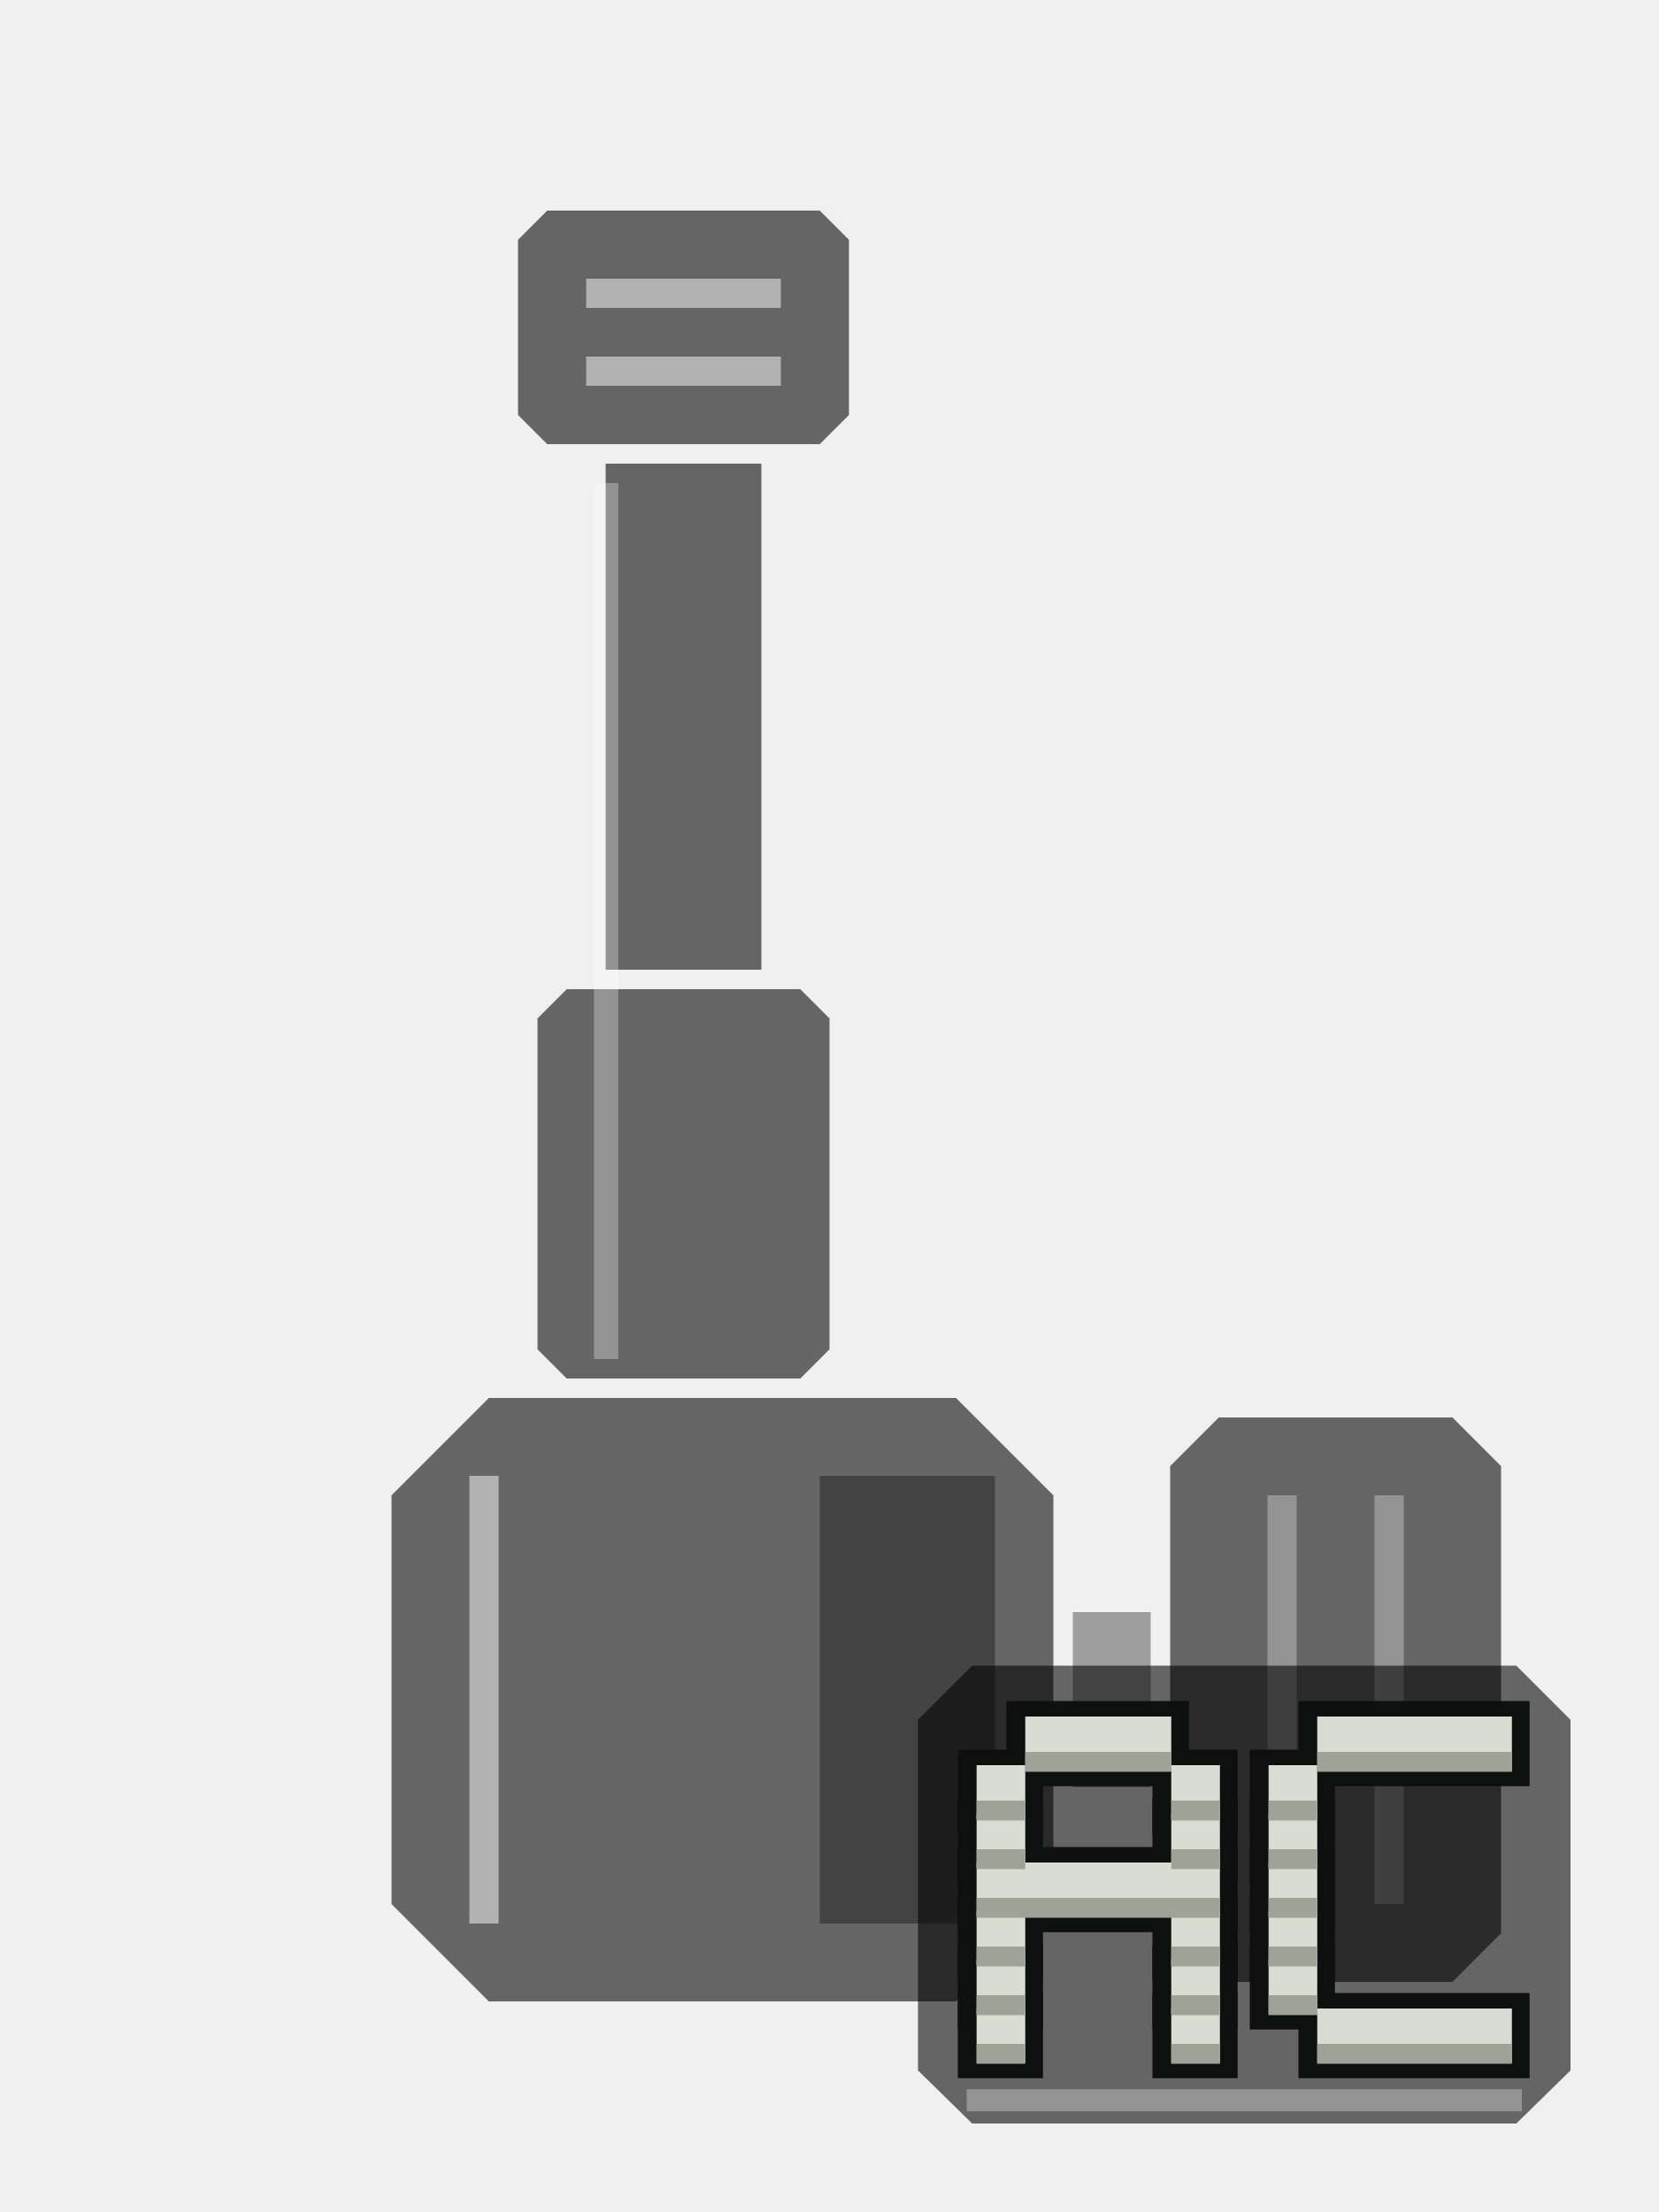
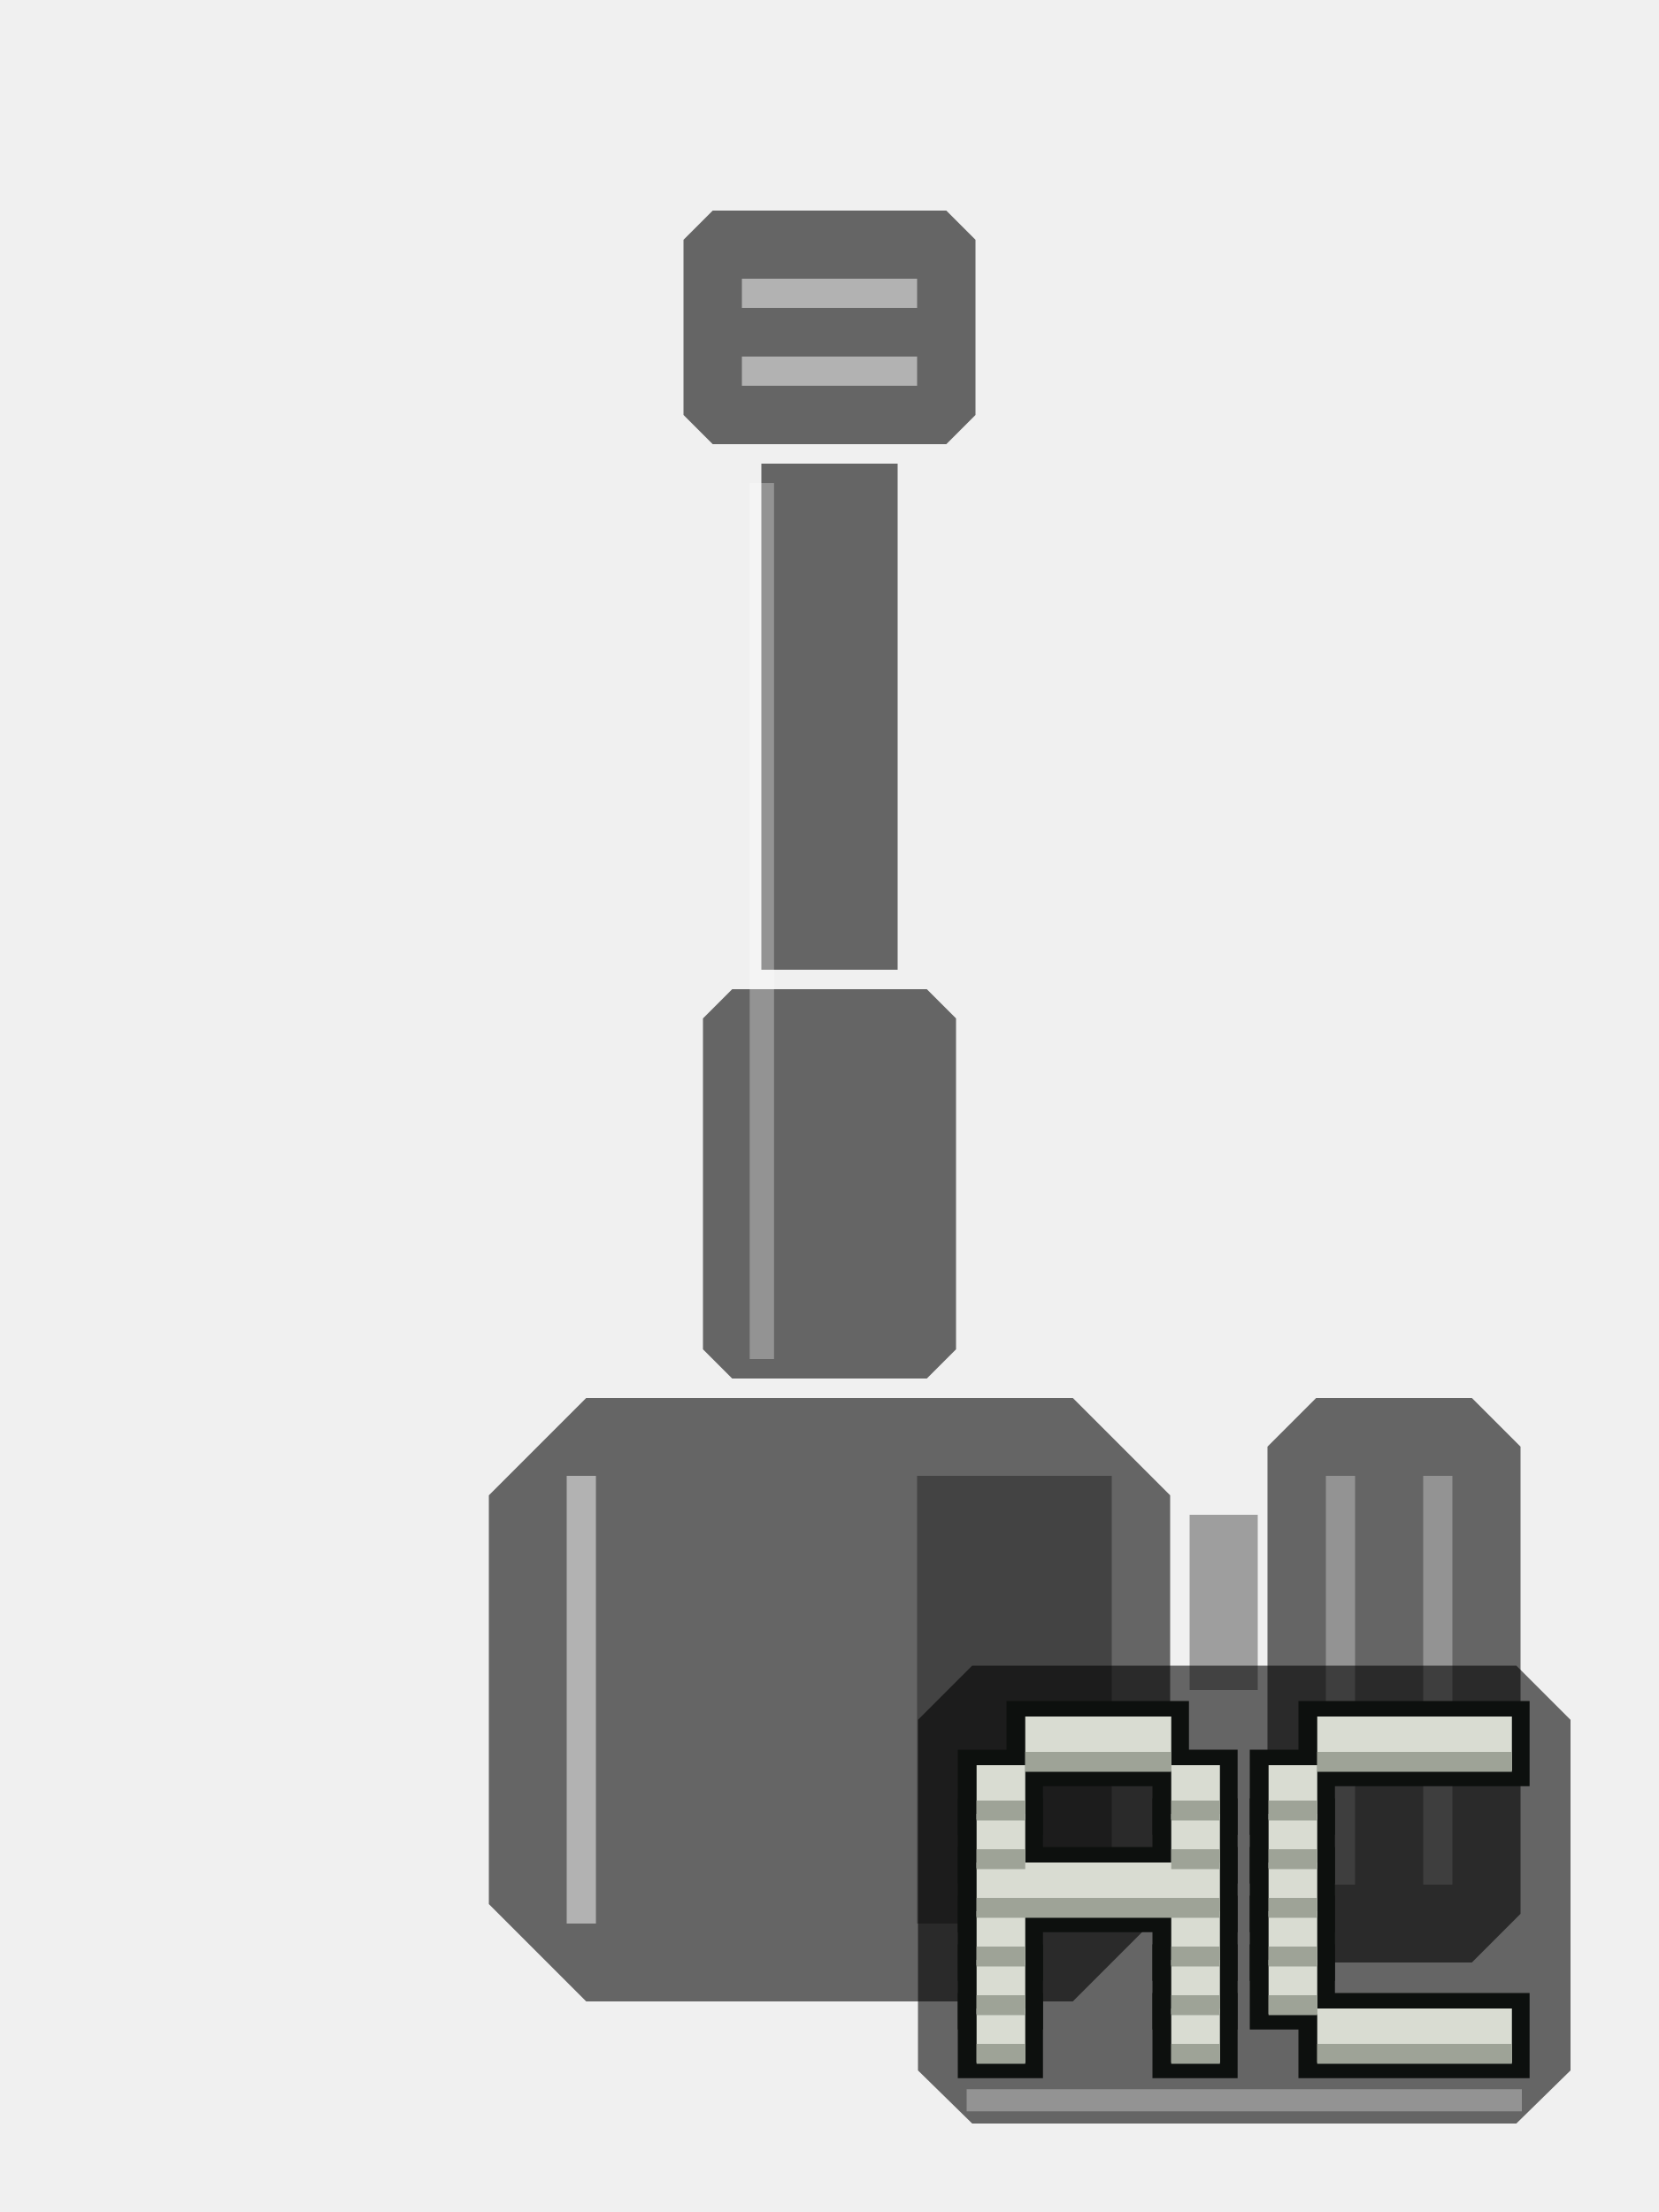
<svg xmlns="http://www.w3.org/2000/svg" viewBox="0 0 150 200">
  <g transform="translate(9 12) scale(0.88)">
    <g transform="translate(0 200) rotate(-90)">
-       <polygon points="18,30 60,30 70,40 70,88 60,98 18,98 8,88 8,40" fill="#000000" fill-opacity="0.58" />
-       <rect x="16" y="38" width="46" height="3" fill="#ffffff" fill-opacity="0.5" />
-       <rect x="16" y="74" width="46" height="18" fill="#000000" fill-opacity="0.34" />
-       <polygon points="75,45 109,45 112,48 112,72 109,75 75,75 72,72 72,48" fill="#000000" fill-opacity="0.58" />
-       <rect x="114" y="52" width="52" height="16" fill="#000000" fill-opacity="0.58" />
-       <polygon points="171,43 189,43 192,46 192,74 189,77 171,77 168,74 168,46" fill="#000000" fill-opacity="0.58" />
-       <rect x="174" y="50" width="3" height="20" fill="#ffffff" fill-opacity="0.5" />
-       <rect x="182" y="50" width="3" height="20" fill="#ffffff" fill-opacity="0.5" />
-       <rect x="74" y="50.8" width="90" height="2.5" fill="#ffffff" fill-opacity="0.3" />
-       <rect x="30" y="100" width="18" height="8" fill="#000000" fill-opacity="0.34" />
-       <polygon points="15,110 63,110 68,115 68,139 63,144 15,144 10,139 10,115" fill="#000000" fill-opacity="0.58" />
-       <rect x="18" y="120" width="42" height="3" fill="#ffffff" fill-opacity="0.3" />
-       <rect x="18" y="131" width="42" height="3" fill="#ffffff" fill-opacity="0.3" />
+       <polygon points="18,40 60,40 70,50 70,100 60,110 18,110 8,100 8,50" fill="#000000" fill-opacity="0.58" />
+       <rect x="16" y="48" width="46" height="3" fill="#ffffff" fill-opacity="0.5" />
+       <rect x="16" y="84" width="46" height="20" fill="#000000" fill-opacity="0.34" />
+       <polygon points="75,62 109,62 112,65 112,85 109,88 75,88 72,85 72,65" fill="#000000" fill-opacity="0.58" />
+       <rect x="114" y="68" width="52" height="14" fill="#000000" fill-opacity="0.58" />
+       <polygon points="171,60 189,60 192,63 192,87 189,90 171,90 168,87 168,63" fill="#000000" fill-opacity="0.58" />
+       <rect x="174" y="66" width="3" height="18" fill="#ffffff" fill-opacity="0.5" />
+       <rect x="182" y="66" width="3" height="18" fill="#ffffff" fill-opacity="0.5" />
+       <rect x="74" y="66.8" width="90" height="2.5" fill="#ffffff" fill-opacity="0.3" />
+       <rect x="40" y="112" width="18" height="7" fill="#000000" fill-opacity="0.34" />
+       <polygon points="17,120 65,120 70,125 70,141 65,146 17,146 12,141 12,125" fill="#000000" fill-opacity="0.58" />
+       <rect x="20" y="126" width="42" height="3" fill="#ffffff" fill-opacity="0.3" />
+       <rect x="20" y="136" width="42" height="3" fill="#ffffff" fill-opacity="0.3" />
    </g>
  </g>
  <polygon points="87.9,150.6 137.1,150.6 142,155.5 142,187.2 137.1,192 87.9,192 83,187.2 83,155.5" fill="#000000" fill-opacity="0.58" />
  <rect x="87.4" y="188.9" width="50.2" height="2" fill="#ffffff" fill-opacity="0.3" />
  <rect x="91" y="153.8" width="16.5" height="7.7" fill="#0d100e" />
  <rect x="86.6" y="158.2" width="7.7" height="7.7" fill="#0d100e" />
  <rect x="104.2" y="158.2" width="7.7" height="7.7" fill="#0d100e" />
  <rect x="86.6" y="162.6" width="7.7" height="7.7" fill="#0d100e" />
  <rect x="104.2" y="162.6" width="7.7" height="7.7" fill="#0d100e" />
  <rect x="86.6" y="167" width="25.3" height="7.7" fill="#0d100e" />
  <rect x="86.6" y="171.4" width="7.7" height="7.7" fill="#0d100e" />
  <rect x="104.2" y="171.4" width="7.7" height="7.7" fill="#0d100e" />
  <rect x="86.6" y="175.8" width="7.7" height="7.7" fill="#0d100e" />
  <rect x="104.2" y="175.8" width="7.7" height="7.7" fill="#0d100e" />
  <rect x="86.6" y="180.2" width="7.7" height="7.7" fill="#0d100e" />
  <rect x="104.2" y="180.2" width="7.7" height="7.7" fill="#0d100e" />
  <rect x="117.4" y="153.8" width="20.9" height="7.7" fill="#0d100e" />
  <rect x="113" y="158.2" width="7.7" height="7.7" fill="#0d100e" />
  <rect x="113" y="162.6" width="7.7" height="7.7" fill="#0d100e" />
  <rect x="113" y="167" width="7.7" height="7.7" fill="#0d100e" />
  <rect x="113" y="171.4" width="7.7" height="7.7" fill="#0d100e" />
  <rect x="113" y="175.8" width="7.7" height="7.7" fill="#0d100e" />
  <rect x="117.4" y="180.2" width="20.9" height="7.7" fill="#0d100e" />
  <rect x="92.7" y="155.2" width="13.2" height="4.9" fill="#d9dcd2" />
  <rect x="88.3" y="159.6" width="4.4" height="4.9" fill="#d9dcd2" />
  <rect x="105.9" y="159.6" width="4.4" height="4.9" fill="#d9dcd2" />
  <rect x="88.3" y="164" width="4.4" height="4.9" fill="#d9dcd2" />
  <rect x="105.9" y="164" width="4.4" height="4.9" fill="#d9dcd2" />
  <rect x="88.3" y="168.4" width="22" height="4.9" fill="#d9dcd2" />
  <rect x="88.3" y="172.8" width="4.4" height="4.9" fill="#d9dcd2" />
  <rect x="105.9" y="172.8" width="4.4" height="4.9" fill="#d9dcd2" />
  <rect x="88.3" y="177.2" width="4.4" height="4.9" fill="#d9dcd2" />
  <rect x="105.9" y="177.2" width="4.4" height="4.9" fill="#d9dcd2" />
  <rect x="88.3" y="181.6" width="4.4" height="4.9" fill="#d9dcd2" />
  <rect x="105.9" y="181.6" width="4.4" height="4.9" fill="#d9dcd2" />
  <rect x="119.1" y="155.2" width="17.6" height="4.9" fill="#d9dcd2" />
  <rect x="114.7" y="159.6" width="4.4" height="4.9" fill="#d9dcd2" />
  <rect x="114.7" y="164" width="4.4" height="4.9" fill="#d9dcd2" />
  <rect x="114.7" y="168.4" width="4.4" height="4.9" fill="#d9dcd2" />
  <rect x="114.7" y="172.8" width="4.4" height="4.9" fill="#d9dcd2" />
  <rect x="114.7" y="177.2" width="4.4" height="4.9" fill="#d9dcd2" />
  <rect x="119.1" y="181.6" width="17.6" height="4.9" fill="#d9dcd2" />
  <rect x="92.7" y="158.4" width="13.2" height="1.8" fill="#9ea397" />
  <rect x="88.3" y="162.8" width="4.4" height="1.8" fill="#9ea397" />
  <rect x="105.9" y="162.8" width="4.4" height="1.8" fill="#9ea397" />
  <rect x="88.3" y="167.2" width="4.4" height="1.8" fill="#9ea397" />
  <rect x="105.9" y="167.2" width="4.4" height="1.8" fill="#9ea397" />
  <rect x="88.3" y="171.6" width="22" height="1.8" fill="#9ea397" />
  <rect x="88.3" y="176" width="4.4" height="1.8" fill="#9ea397" />
  <rect x="105.9" y="176" width="4.4" height="1.8" fill="#9ea397" />
  <rect x="88.3" y="180.4" width="4.4" height="1.8" fill="#9ea397" />
  <rect x="105.9" y="180.4" width="4.4" height="1.8" fill="#9ea397" />
  <rect x="88.3" y="184.8" width="4.4" height="1.8" fill="#9ea397" />
  <rect x="105.9" y="184.8" width="4.4" height="1.8" fill="#9ea397" />
  <rect x="119.1" y="158.4" width="17.6" height="1.8" fill="#9ea397" />
  <rect x="114.7" y="162.8" width="4.4" height="1.8" fill="#9ea397" />
  <rect x="114.7" y="167.2" width="4.4" height="1.8" fill="#9ea397" />
  <rect x="114.7" y="171.6" width="4.4" height="1.8" fill="#9ea397" />
  <rect x="114.7" y="176" width="4.4" height="1.8" fill="#9ea397" />
  <rect x="114.7" y="180.4" width="4.4" height="1.8" fill="#9ea397" />
  <rect x="119.1" y="184.8" width="17.6" height="1.8" fill="#9ea397" />
</svg>
